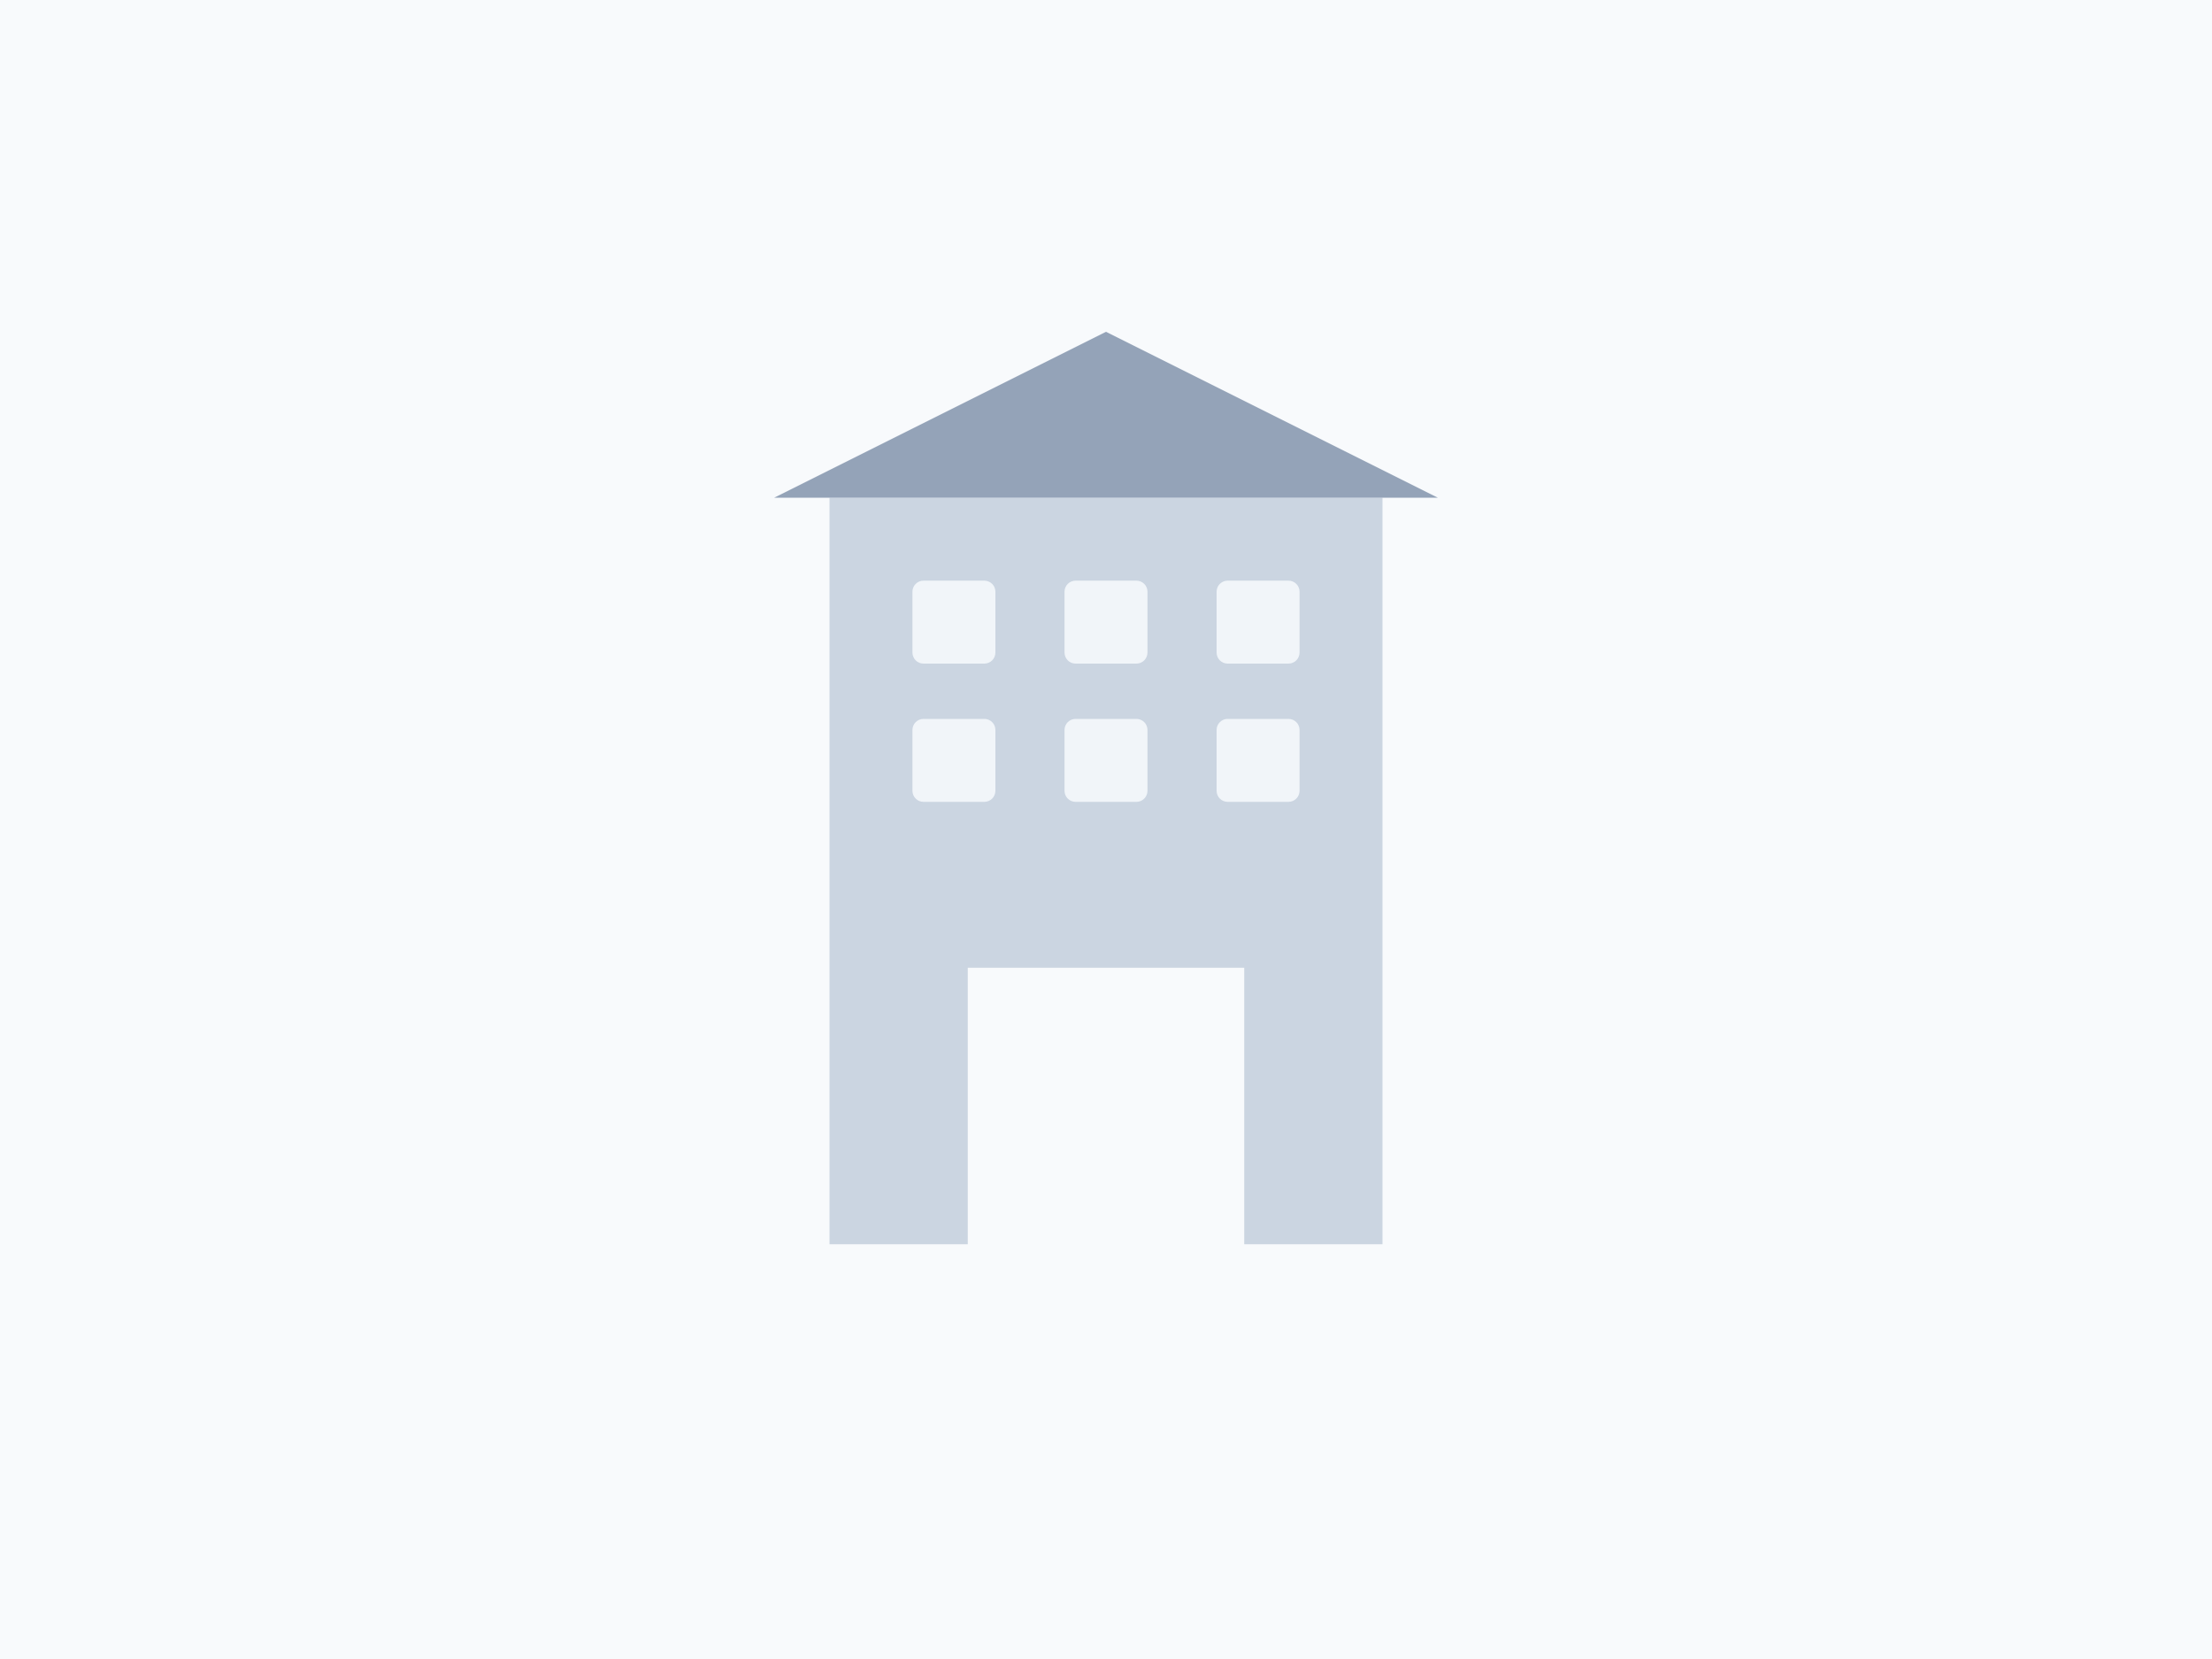
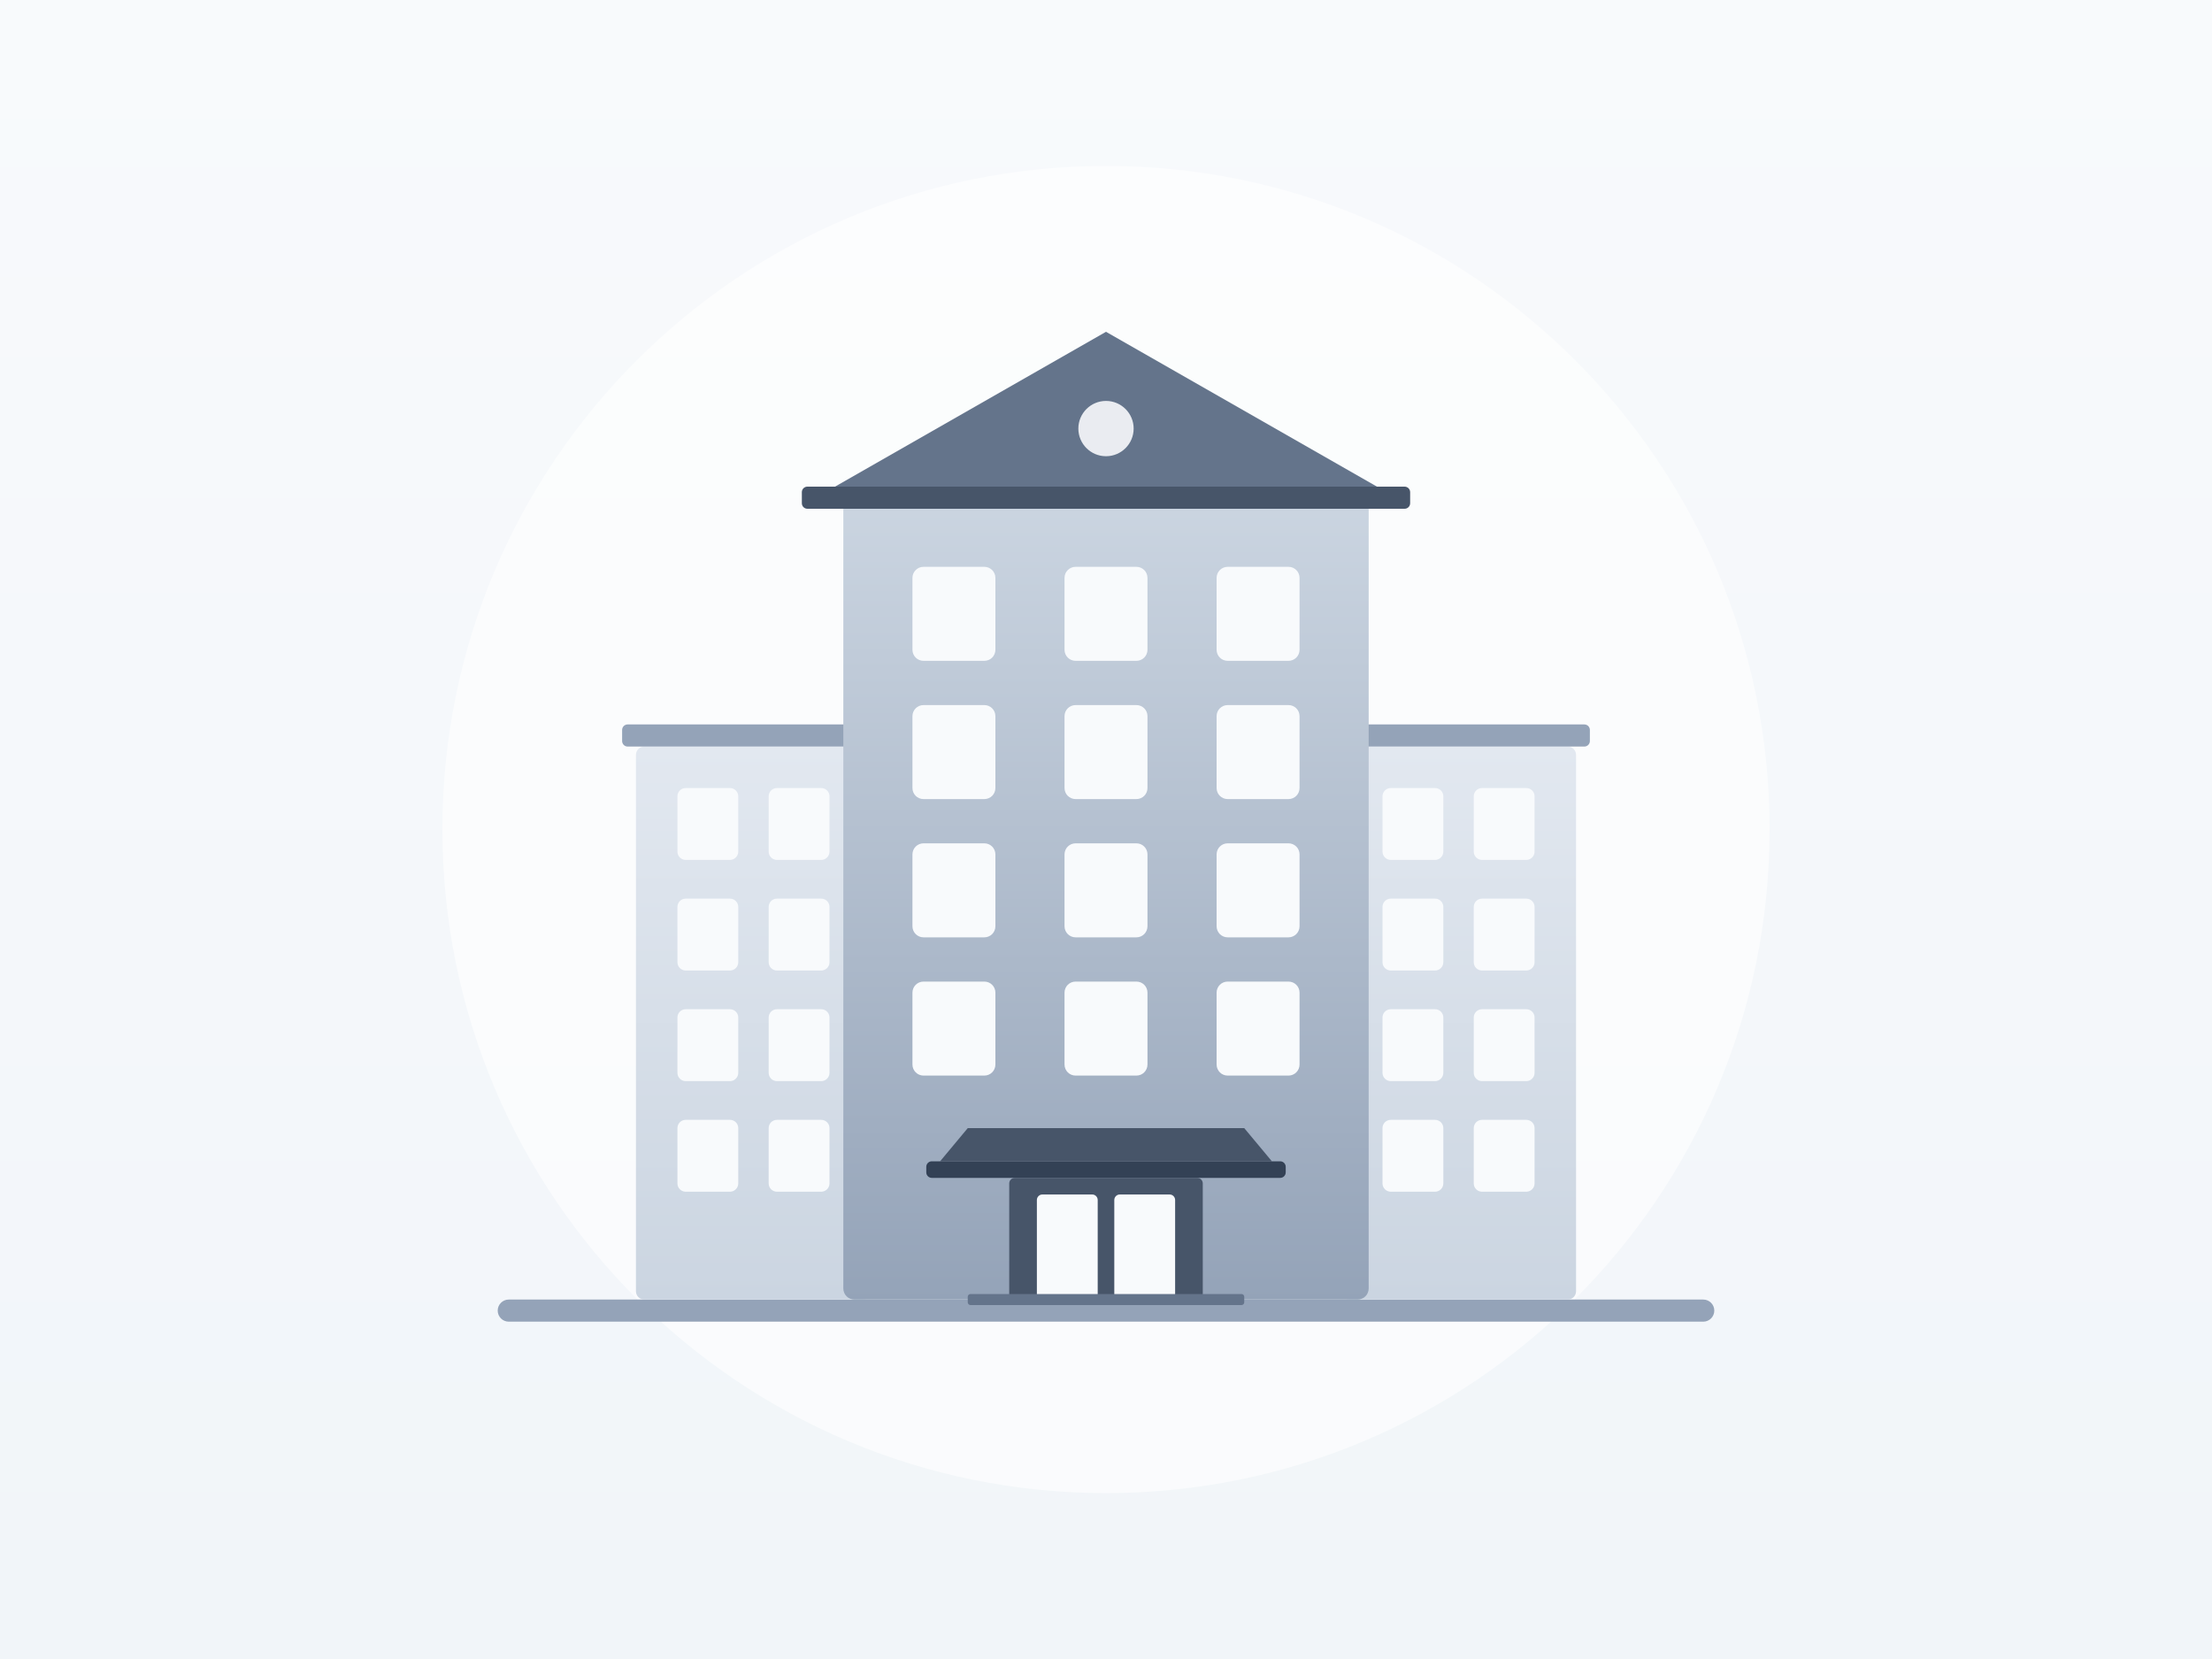
<svg xmlns="http://www.w3.org/2000/svg" width="800" height="600" viewBox="0 0 800 600" fill="none">
-   <rect width="800" height="600" fill="#F8FAFC" />
-   <path d="M300 450V180H500V450H450V350H350V450H300Z" fill="#CBD5E1" />
-   <path d="M280 180H520L400 120L280 180Z" fill="#94A3B8" />
-   <rect x="330" y="210" width="30" height="30" rx="4" fill="#F1F5F9" />
-   <rect x="385" y="210" width="30" height="30" rx="4" fill="#F1F5F9" />
-   <rect x="440" y="210" width="30" height="30" rx="4" fill="#F1F5F9" />
-   <rect x="330" y="260" width="30" height="30" rx="4" fill="#F1F5F9" />
-   <rect x="385" y="260" width="30" height="30" rx="4" fill="#F1F5F9" />
-   <rect x="440" y="260" width="30" height="30" rx="4" fill="#F1F5F9" />
+   <defs>
+     <linearGradient id="bg" x1="0%" y1="0%" x2="0%" y2="100%">
+       <stop offset="0%" stop-color="#F8FAFC" />
+       <stop offset="100%" stop-color="#F1F5F9" />
+     </linearGradient>
+     <linearGradient id="mainWall" x1="0%" y1="0%" x2="0%" y2="100%">
+       <stop offset="0%" stop-color="#CBD5E1" />
+       <stop offset="100%" stop-color="#94A3B8" />
+     </linearGradient>
+     <linearGradient id="sideWall" x1="0%" y1="0%" x2="0%" y2="100%">
+       <stop offset="0%" stop-color="#E2E8F0" />
+       <stop offset="100%" stop-color="#CBD5E1" />
+     </linearGradient>
+   </defs>
+   <rect width="800" height="600" fill="url(#bg)" />
+   <circle cx="400" cy="300" r="240" fill="#FFFFFF" fill-opacity="0.6" />
+   <rect x="180" y="470" width="440" height="8" rx="4" fill="#94A3B8" />
+   <rect x="230" y="270" width="85" height="200" rx="3" fill="url(#sideWall)" />
+   <rect x="225" y="262" width="95" height="8" rx="2" fill="#94A3B8" />
+   <rect x="245" y="285" width="22" height="26" rx="3" fill="#F8FAFC" />
+   <rect x="278" y="285" width="22" height="26" rx="3" fill="#F8FAFC" />
+   <rect x="245" y="325" width="22" height="26" rx="3" fill="#F8FAFC" />
+   <rect x="278" y="325" width="22" height="26" rx="3" fill="#F8FAFC" />
+   <rect x="245" y="365" width="22" height="26" rx="3" fill="#F8FAFC" />
+   <rect x="278" y="365" width="22" height="26" rx="3" fill="#F8FAFC" />
+   <rect x="245" y="405" width="22" height="26" rx="3" fill="#F8FAFC" />
+   <rect x="278" y="405" width="22" height="26" rx="3" fill="#F8FAFC" />
+   <rect x="485" y="270" width="85" height="200" rx="3" fill="url(#sideWall)" />
+   <rect x="480" y="262" width="95" height="8" rx="2" fill="#94A3B8" />
+   <rect x="500" y="285" width="22" height="26" rx="3" fill="#F8FAFC" />
+   <rect x="533" y="285" width="22" height="26" rx="3" fill="#F8FAFC" />
+   <rect x="500" y="325" width="22" height="26" rx="3" fill="#F8FAFC" />
+   <rect x="533" y="325" width="22" height="26" rx="3" fill="#F8FAFC" />
+   <rect x="500" y="365" width="22" height="26" rx="3" fill="#F8FAFC" />
+   <rect x="533" y="365" width="22" height="26" rx="3" fill="#F8FAFC" />
+   <rect x="500" y="405" width="22" height="26" rx="3" fill="#F8FAFC" />
+   <rect x="533" y="405" width="22" height="26" rx="3" fill="#F8FAFC" />
+   <rect x="305" y="180" width="190" height="290" rx="4" fill="url(#mainWall)" />
+   <polygon points="295,180 505,180 400,120" fill="#64748B" />
+   <rect x="290" y="176" width="220" height="8" rx="2" fill="#475569" />
+   <circle cx="400" cy="155" r="10" fill="#F8FAFC" fill-opacity="0.9" />
+   <rect x="330" y="205" width="30" height="34" rx="4" fill="#F8FAFC" />
+   <rect x="385" y="205" width="30" height="34" rx="4" fill="#F8FAFC" />
+   <rect x="440" y="205" width="30" height="34" rx="4" fill="#F8FAFC" />
+   <rect x="330" y="255" width="30" height="34" rx="4" fill="#F8FAFC" />
+   <rect x="385" y="255" width="30" height="34" rx="4" fill="#F8FAFC" />
+   <rect x="440" y="255" width="30" height="34" rx="4" fill="#F8FAFC" />
+   <rect x="330" y="305" width="30" height="34" rx="4" fill="#F8FAFC" />
+   <rect x="385" y="305" width="30" height="34" rx="4" fill="#F8FAFC" />
+   <rect x="440" y="305" width="30" height="34" rx="4" fill="#F8FAFC" />
+   <rect x="330" y="355" width="30" height="34" rx="4" fill="#F8FAFC" />
+   <rect x="385" y="355" width="30" height="34" rx="4" fill="#F8FAFC" />
+   <rect x="440" y="355" width="30" height="34" rx="4" fill="#F8FAFC" />
+   <polygon points="340,420 460,420 450,408 350,408" fill="#475569" />
+   <rect x="335" y="420" width="130" height="6" rx="2" fill="#334155" />
+   <rect x="365" y="426" width="70" height="44" rx="2" fill="#475569" />
+   <rect x="375" y="432" width="22" height="38" rx="2" fill="#F8FAFC" />
+   <rect x="403" y="432" width="22" height="38" rx="2" fill="#F8FAFC" />
+   <rect x="350" y="468" width="100" height="4" rx="1" fill="#64748B" />
</svg>
